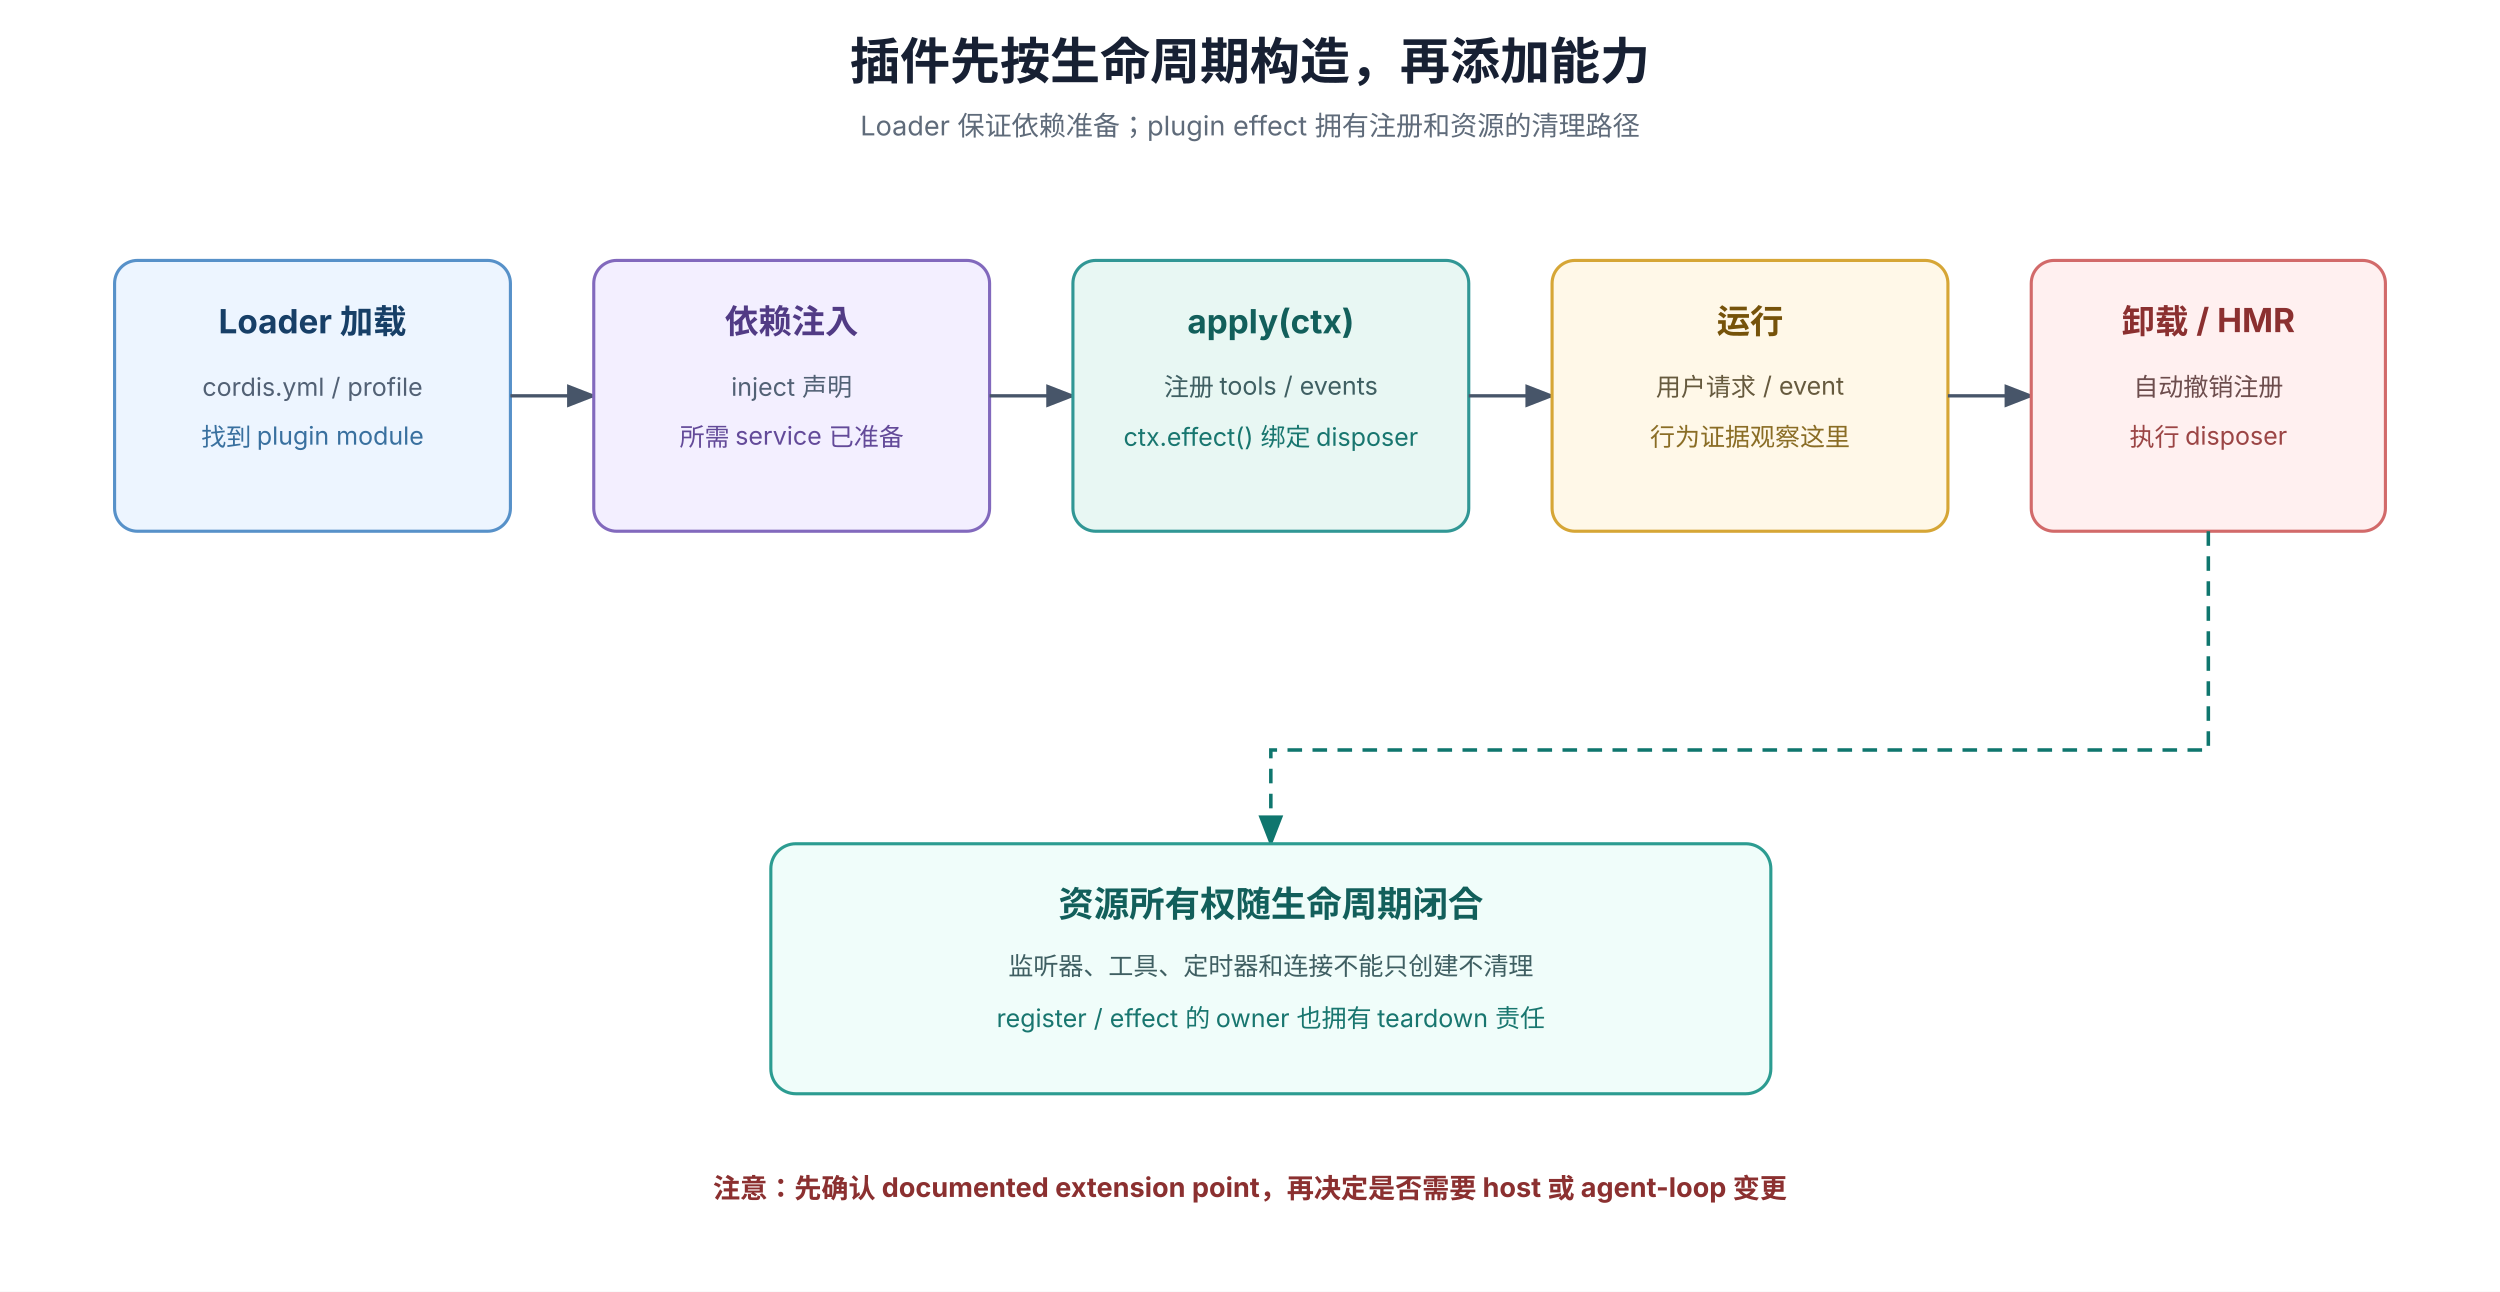
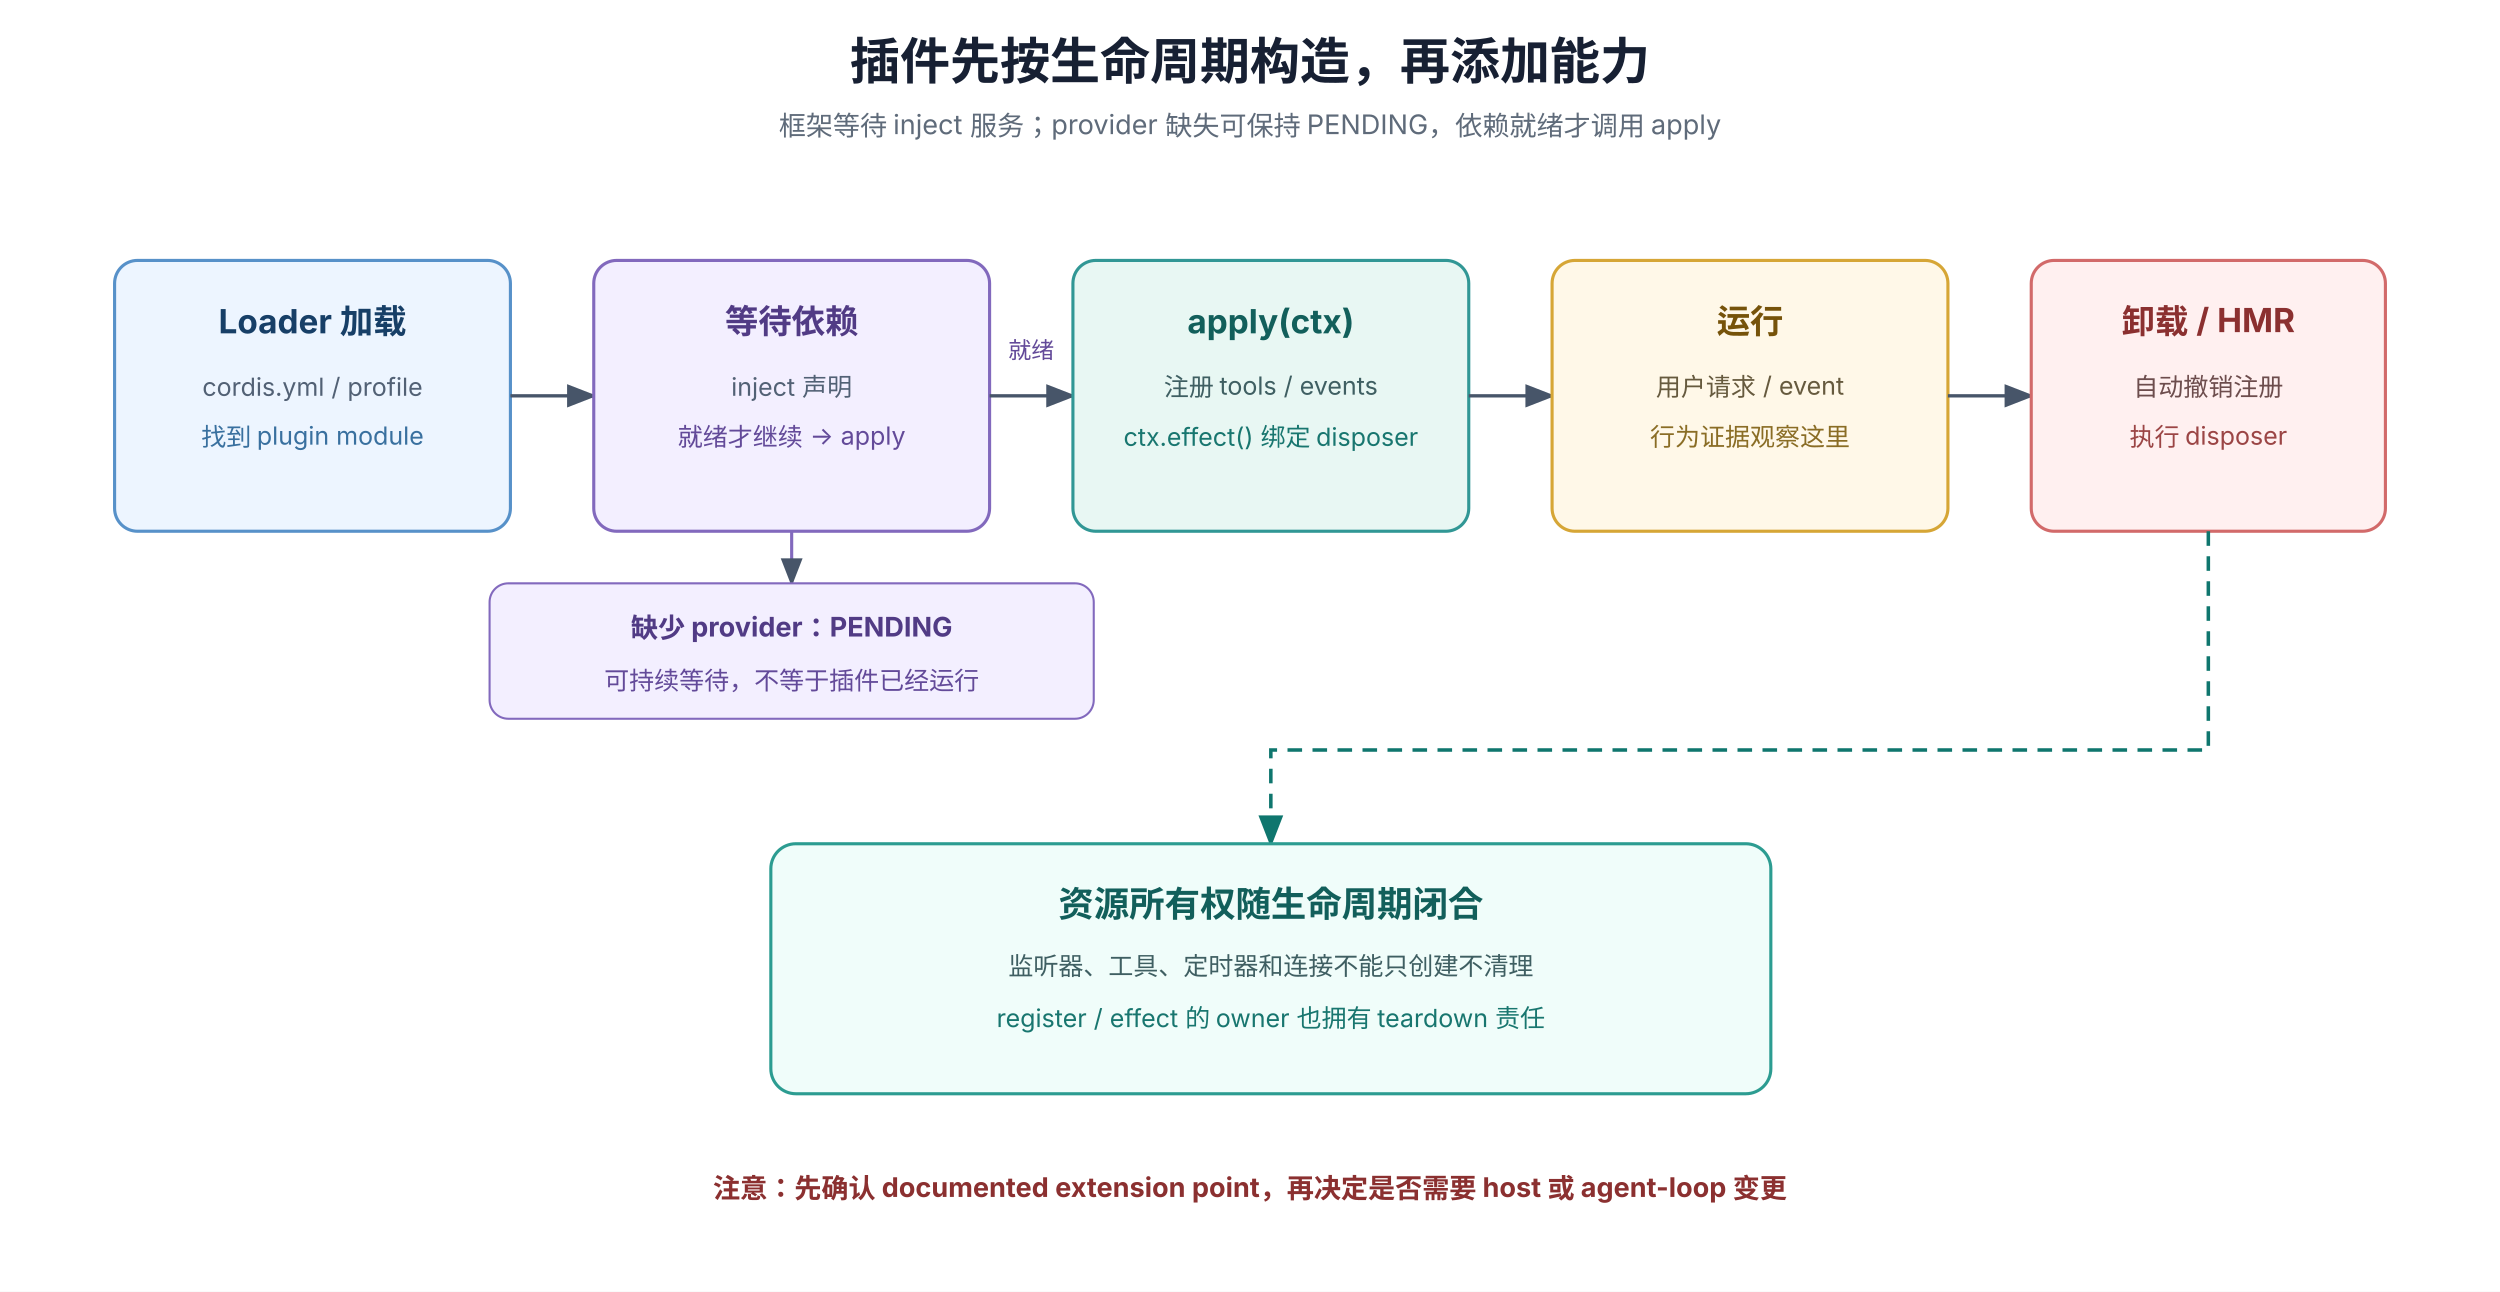
<svg xmlns="http://www.w3.org/2000/svg" width="1200" height="620" viewBox="0 0 1200 620" role="img" aria-labelledby="title desc" font-family="system-ui, -apple-system, 'PingFang SC', 'Noto Sans SC', sans-serif">
  <defs>
    <marker id="arrow" markerWidth="9" markerHeight="7" refX="8" refY="3.5" orient="auto">
      <path d="M0 0 L9 3.5 L0 7 Z" fill="#475569" />
    </marker>
    <marker id="arrow-teal" markerWidth="9" markerHeight="7" refX="8" refY="3.5" orient="auto">
      <path d="M0 0 L9 3.5 L0 7 Z" fill="#0f766e" />
    </marker>
  </defs>
  <rect width="1200" height="620" fill="#ffffff" />
  <text x="600" y="38" text-anchor="middle" font-size="24" font-weight="700" fill="#172033">插件先按生命周期构造，再添加能力</text>
-   <text x="600" y="65" text-anchor="middle" font-size="13" fill="#5f6b7a">Loader 保证依赖准备；plugin effect 拥有注册和资源的清理路径</text>
+   <text x="600" y="65" text-anchor="middle" font-size="13" fill="#5f6b7a">框架等待 inject 服务；provider 缺失可保持 PENDING，依赖就绪才调用 apply</text>
  <rect x="55" y="125" width="190" height="130" rx="11" fill="#edf5ff" stroke="#5791c9" stroke-width="1.5" />
  <text x="150" y="160" text-anchor="middle" font-size="16" font-weight="700" fill="#173f67">Loader 加载</text>
  <text x="150" y="190" text-anchor="middle" font-size="12" fill="#526175">cordis.yml / profile</text>
  <text x="150" y="214" text-anchor="middle" font-size="12" fill="#39709f">找到 plugin module</text>
  <path d="M245 190 H285" stroke="#475569" stroke-width="1.6" marker-end="url(#arrow)" />
  <rect x="285" y="125" width="190" height="130" rx="11" fill="#f3efff" stroke="#8269bd" stroke-width="1.5" />
-   <text x="380" y="160" text-anchor="middle" font-size="16" font-weight="700" fill="#513b85">依赖注入</text>
+   <text x="380" y="160" text-anchor="middle" font-size="16" font-weight="700" fill="#513b85">等待依赖</text>
  <text x="380" y="190" text-anchor="middle" font-size="12" fill="#526175">inject 声明</text>
-   <text x="380" y="214" text-anchor="middle" font-size="12" fill="#634a99">所需 service 已准备</text>
+   <text x="380" y="214" text-anchor="middle" font-size="12" fill="#634a99">就绪才继续 → apply</text>
+   <text x="495" y="172" text-anchor="middle" font-size="11" fill="#634a99">就绪</text>
  <path d="M475 190 H515" stroke="#475569" stroke-width="1.6" marker-end="url(#arrow)" />
  <rect x="515" y="125" width="190" height="130" rx="11" fill="#e8f7f3" stroke="#319795" stroke-width="1.5" />
  <text x="610" y="160" text-anchor="middle" font-size="16" font-weight="700" fill="#125f5b">apply(ctx)</text>
  <text x="610" y="190" text-anchor="middle" font-size="12" fill="#3f5f62">注册 tools / events</text>
  <text x="610" y="214" text-anchor="middle" font-size="12" fill="#18766f">ctx.effect() 绑定 disposer</text>
  <path d="M705 190 H745" stroke="#475569" stroke-width="1.6" marker-end="url(#arrow)" />
  <rect x="745" y="125" width="190" height="130" rx="11" fill="#fff8e8" stroke="#d6a636" stroke-width="1.5" />
  <text x="840" y="160" text-anchor="middle" font-size="16" font-weight="700" fill="#76530a">运行</text>
  <text x="840" y="190" text-anchor="middle" font-size="12" fill="#665a3e">用户请求 / event</text>
  <text x="840" y="214" text-anchor="middle" font-size="12" fill="#8a6d25">行为证据观察这里</text>
  <path d="M935 190 H975" stroke="#475569" stroke-width="1.6" marker-end="url(#arrow)" />
  <rect x="975" y="125" width="170" height="130" rx="11" fill="#fff0f0" stroke="#d26a6a" stroke-width="1.5" />
  <text x="1060" y="160" text-anchor="middle" font-size="16" font-weight="700" fill="#8b3030">卸载 / HMR</text>
  <text x="1060" y="190" text-anchor="middle" font-size="12" fill="#6d4d4d">自动撤销注册</text>
  <text x="1060" y="214" text-anchor="middle" font-size="12" fill="#9b4545">执行 disposer</text>
+   <path d="M380 255 V280" fill="none" stroke="#8269bd" stroke-width="1.5" marker-end="url(#arrow)" />
+   <rect x="235" y="280" width="290" height="65" rx="9" fill="#f3efff" stroke="#8269bd" />
+   <text x="380" y="306" text-anchor="middle" font-size="13" font-weight="700" fill="#513b85">缺少 provider：PENDING</text>
+   <text x="380" y="331" text-anchor="middle" font-size="12" fill="#634a99">可持续等待，不等于插件已经运行</text>
  <path d="M1060 255 V360 H610 V405" fill="none" stroke="#0f766e" stroke-width="1.7" stroke-dasharray="7 5" marker-end="url(#arrow-teal)" />
  <rect x="370" y="405" width="480" height="120" rx="12" fill="#f0fdfa" stroke="#2c9c91" stroke-width="1.5" />
  <text x="610" y="440" text-anchor="middle" font-size="17" font-weight="700" fill="#125f5b">资源所有权随生命周期闭合</text>
  <text x="610" y="468" text-anchor="middle" font-size="12" fill="#3f5f62">监听器、工具、定时器和连接不能只创建不清理</text>
  <text x="610" y="493" text-anchor="middle" font-size="12" fill="#18766f">register / effect 的 owner 也拥有 teardown 责任</text>
  <text x="600" y="575" text-anchor="middle" font-size="13" font-weight="700" fill="#8b3030">注意：先确认 documented extension point，再决定是否需要 host 或 agent-loop 变更</text>
</svg>
